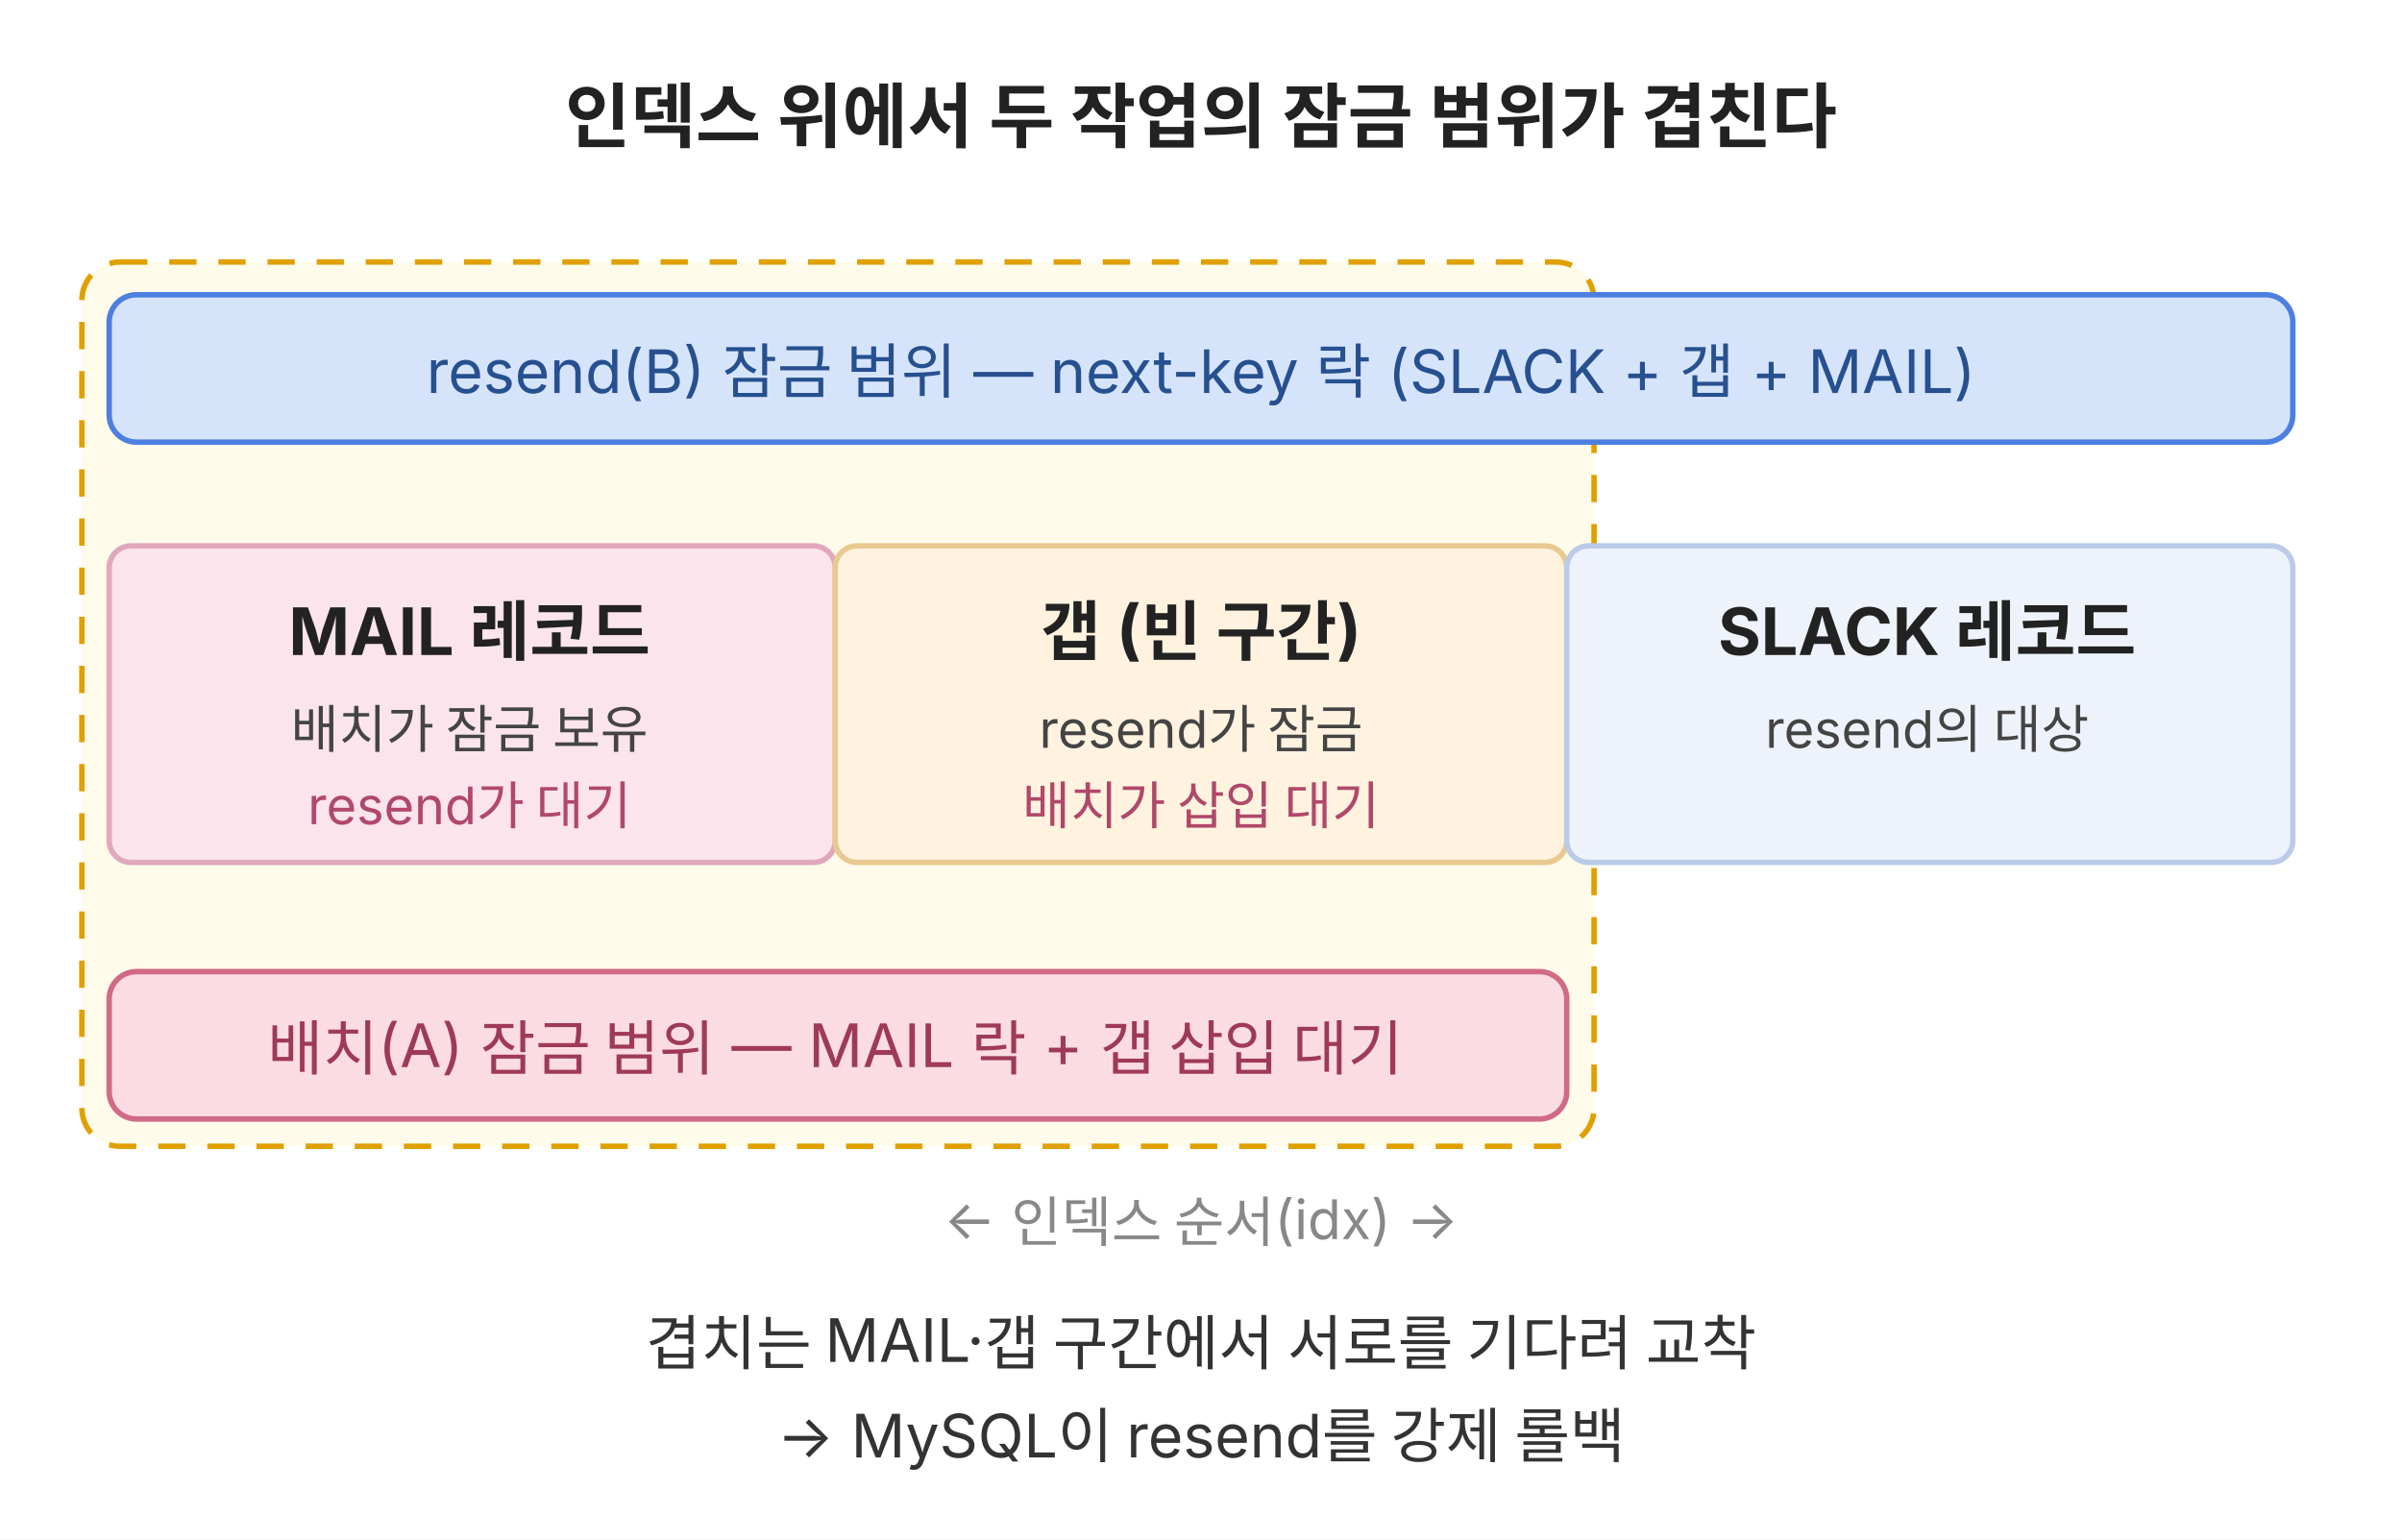
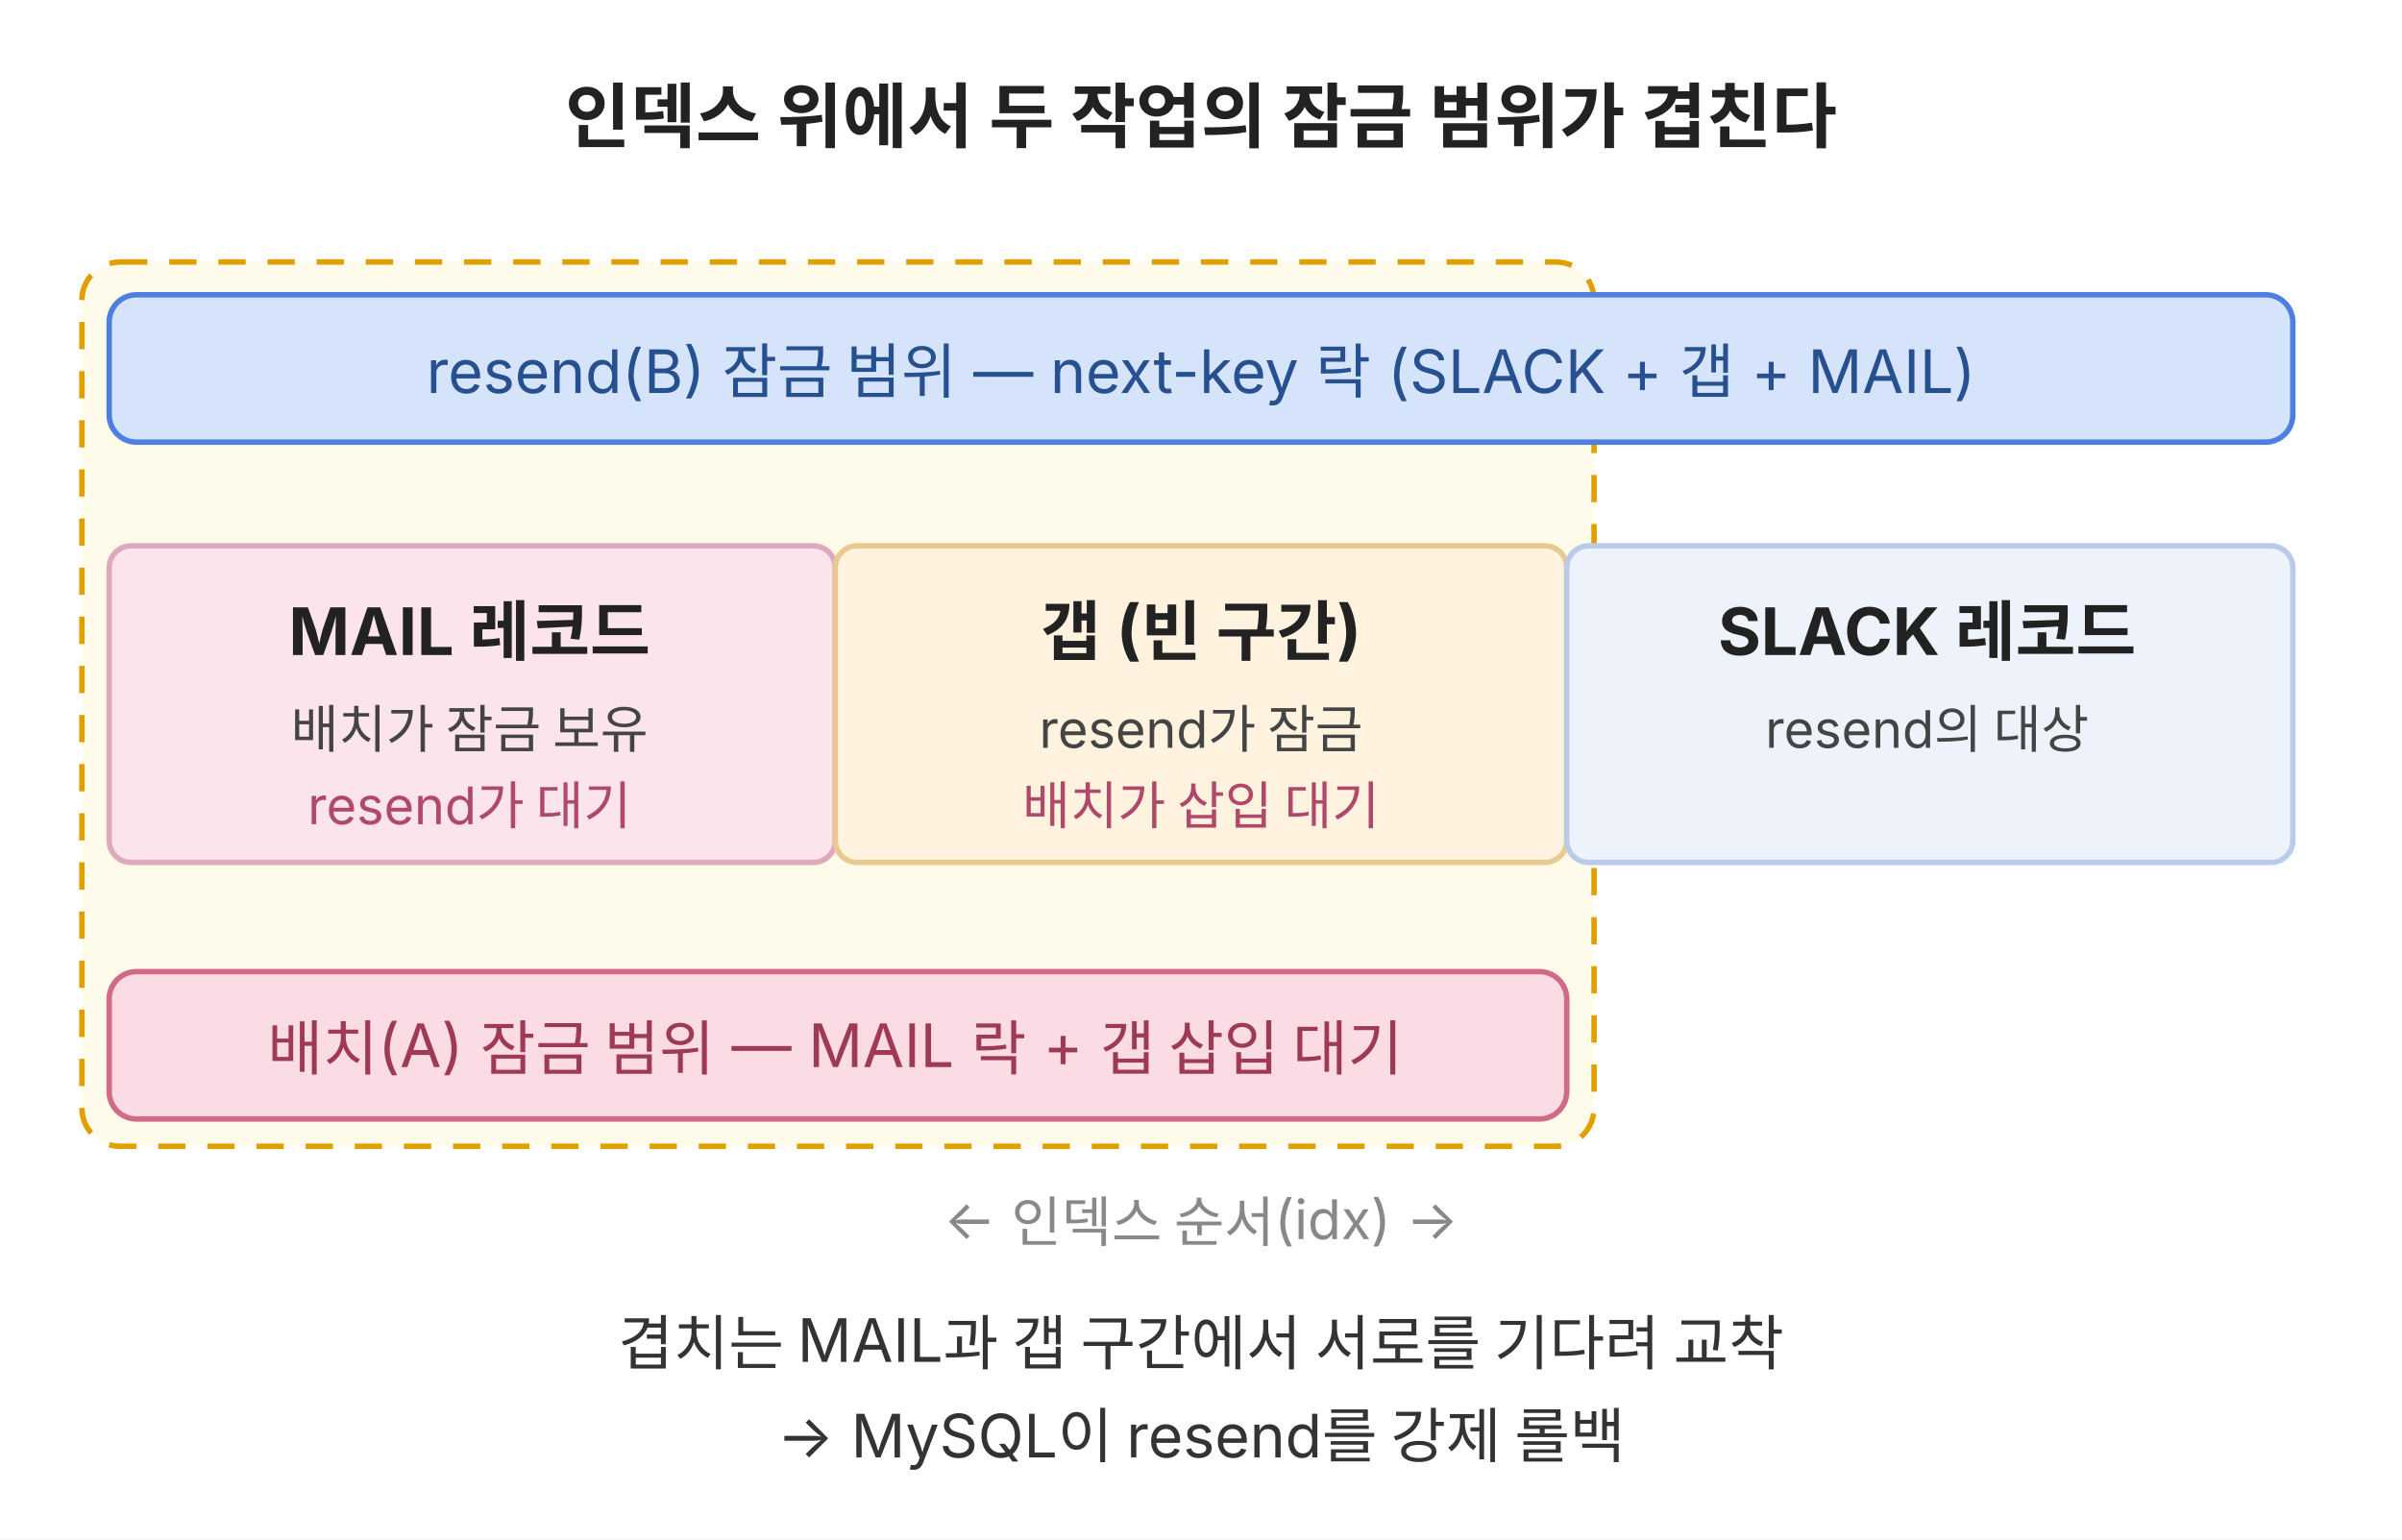
<svg xmlns="http://www.w3.org/2000/svg" width="440" height="282" viewBox="0 0 440 282" font-family="-apple-system, 'Segoe UI', 'Noto Sans KR', sans-serif">
  <rect x="0" y="0" width="440" height="282" fill="#FFFFFF" />
  <text x="220" y="26" text-anchor="middle" font-size="13" font-weight="700" fill="#222222">인덱스 위에서 두 작업의 잠금 범위가 겹친다</text>
  <rect x="15" y="48" width="277" height="162" rx="7" fill="#FFFBEA" stroke="#E0A000" stroke-dasharray="5 4" />
  <rect x="20" y="54" width="400" height="27" rx="5" fill="#D6E4FB" stroke="#4C7FE0" />
  <text x="220" y="72" text-anchor="middle" font-size="11" fill="#26508F">resend(B) 잠금 범위 — next-key 락 (SLACK + 갭 + MAIL)</text>
  <rect x="20" y="100" width="133" height="58" rx="4" fill="#FCE4EC" stroke="#E0A8BC" />
  <rect x="153" y="100" width="134" height="58" rx="4" fill="#FFF3E0" stroke="#E8C98F" />
  <rect x="287" y="100" width="133" height="58" rx="4" fill="#EEF3FB" stroke="#B9CBE8" />
  <text x="86" y="120" text-anchor="middle" font-size="12" font-weight="700" fill="#222222">MAIL 레코드</text>
  <text x="86" y="137" text-anchor="middle" font-size="9.5" fill="#444444">배치가 잠금 보유</text>
  <text x="86" y="151" text-anchor="middle" font-size="9.5" fill="#B0486A">resend가 대기</text>
  <text x="220" y="120" text-anchor="middle" font-size="12" font-weight="700" fill="#222222">갭 (빈 구간)</text>
  <text x="220" y="137" text-anchor="middle" font-size="9.5" fill="#444444">resend가 잠금</text>
  <text x="220" y="151" text-anchor="middle" font-size="9.5" fill="#B0486A">배치가 삽입 대기</text>
  <text x="353" y="120" text-anchor="middle" font-size="12" font-weight="700" fill="#222222">SLACK 레코드</text>
  <text x="353" y="137" text-anchor="middle" font-size="9.5" fill="#444444">resend의 대상</text>
  <rect x="20" y="178" width="267" height="27" rx="5" fill="#FBDCE4" stroke="#D06A86" />
  <text x="153" y="196" text-anchor="middle" font-size="11" fill="#9E3A57">배치(A) 잠금 범위 — MAIL 락 + 갭 삽입 대기</text>
  <text x="220" y="227" text-anchor="middle" font-size="10" fill="#888888">← 인덱스 순서(idx) →</text>
-   <text x="220" y="250" text-anchor="middle" font-size="11" fill="#333333">겹치는 MAIL·갭 구간에서 서로를 기다려 교착</text>
+   <text x="220" y="250" text-anchor="middle" font-size="11" fill="#333333">겹치는 MAIL과 갭 구간에서 서로를 기다려 교착</text>
  <text x="220" y="267" text-anchor="middle" font-size="11" fill="#333333">→ MySQL이 resend를 강제 롤백</text>
</svg>
